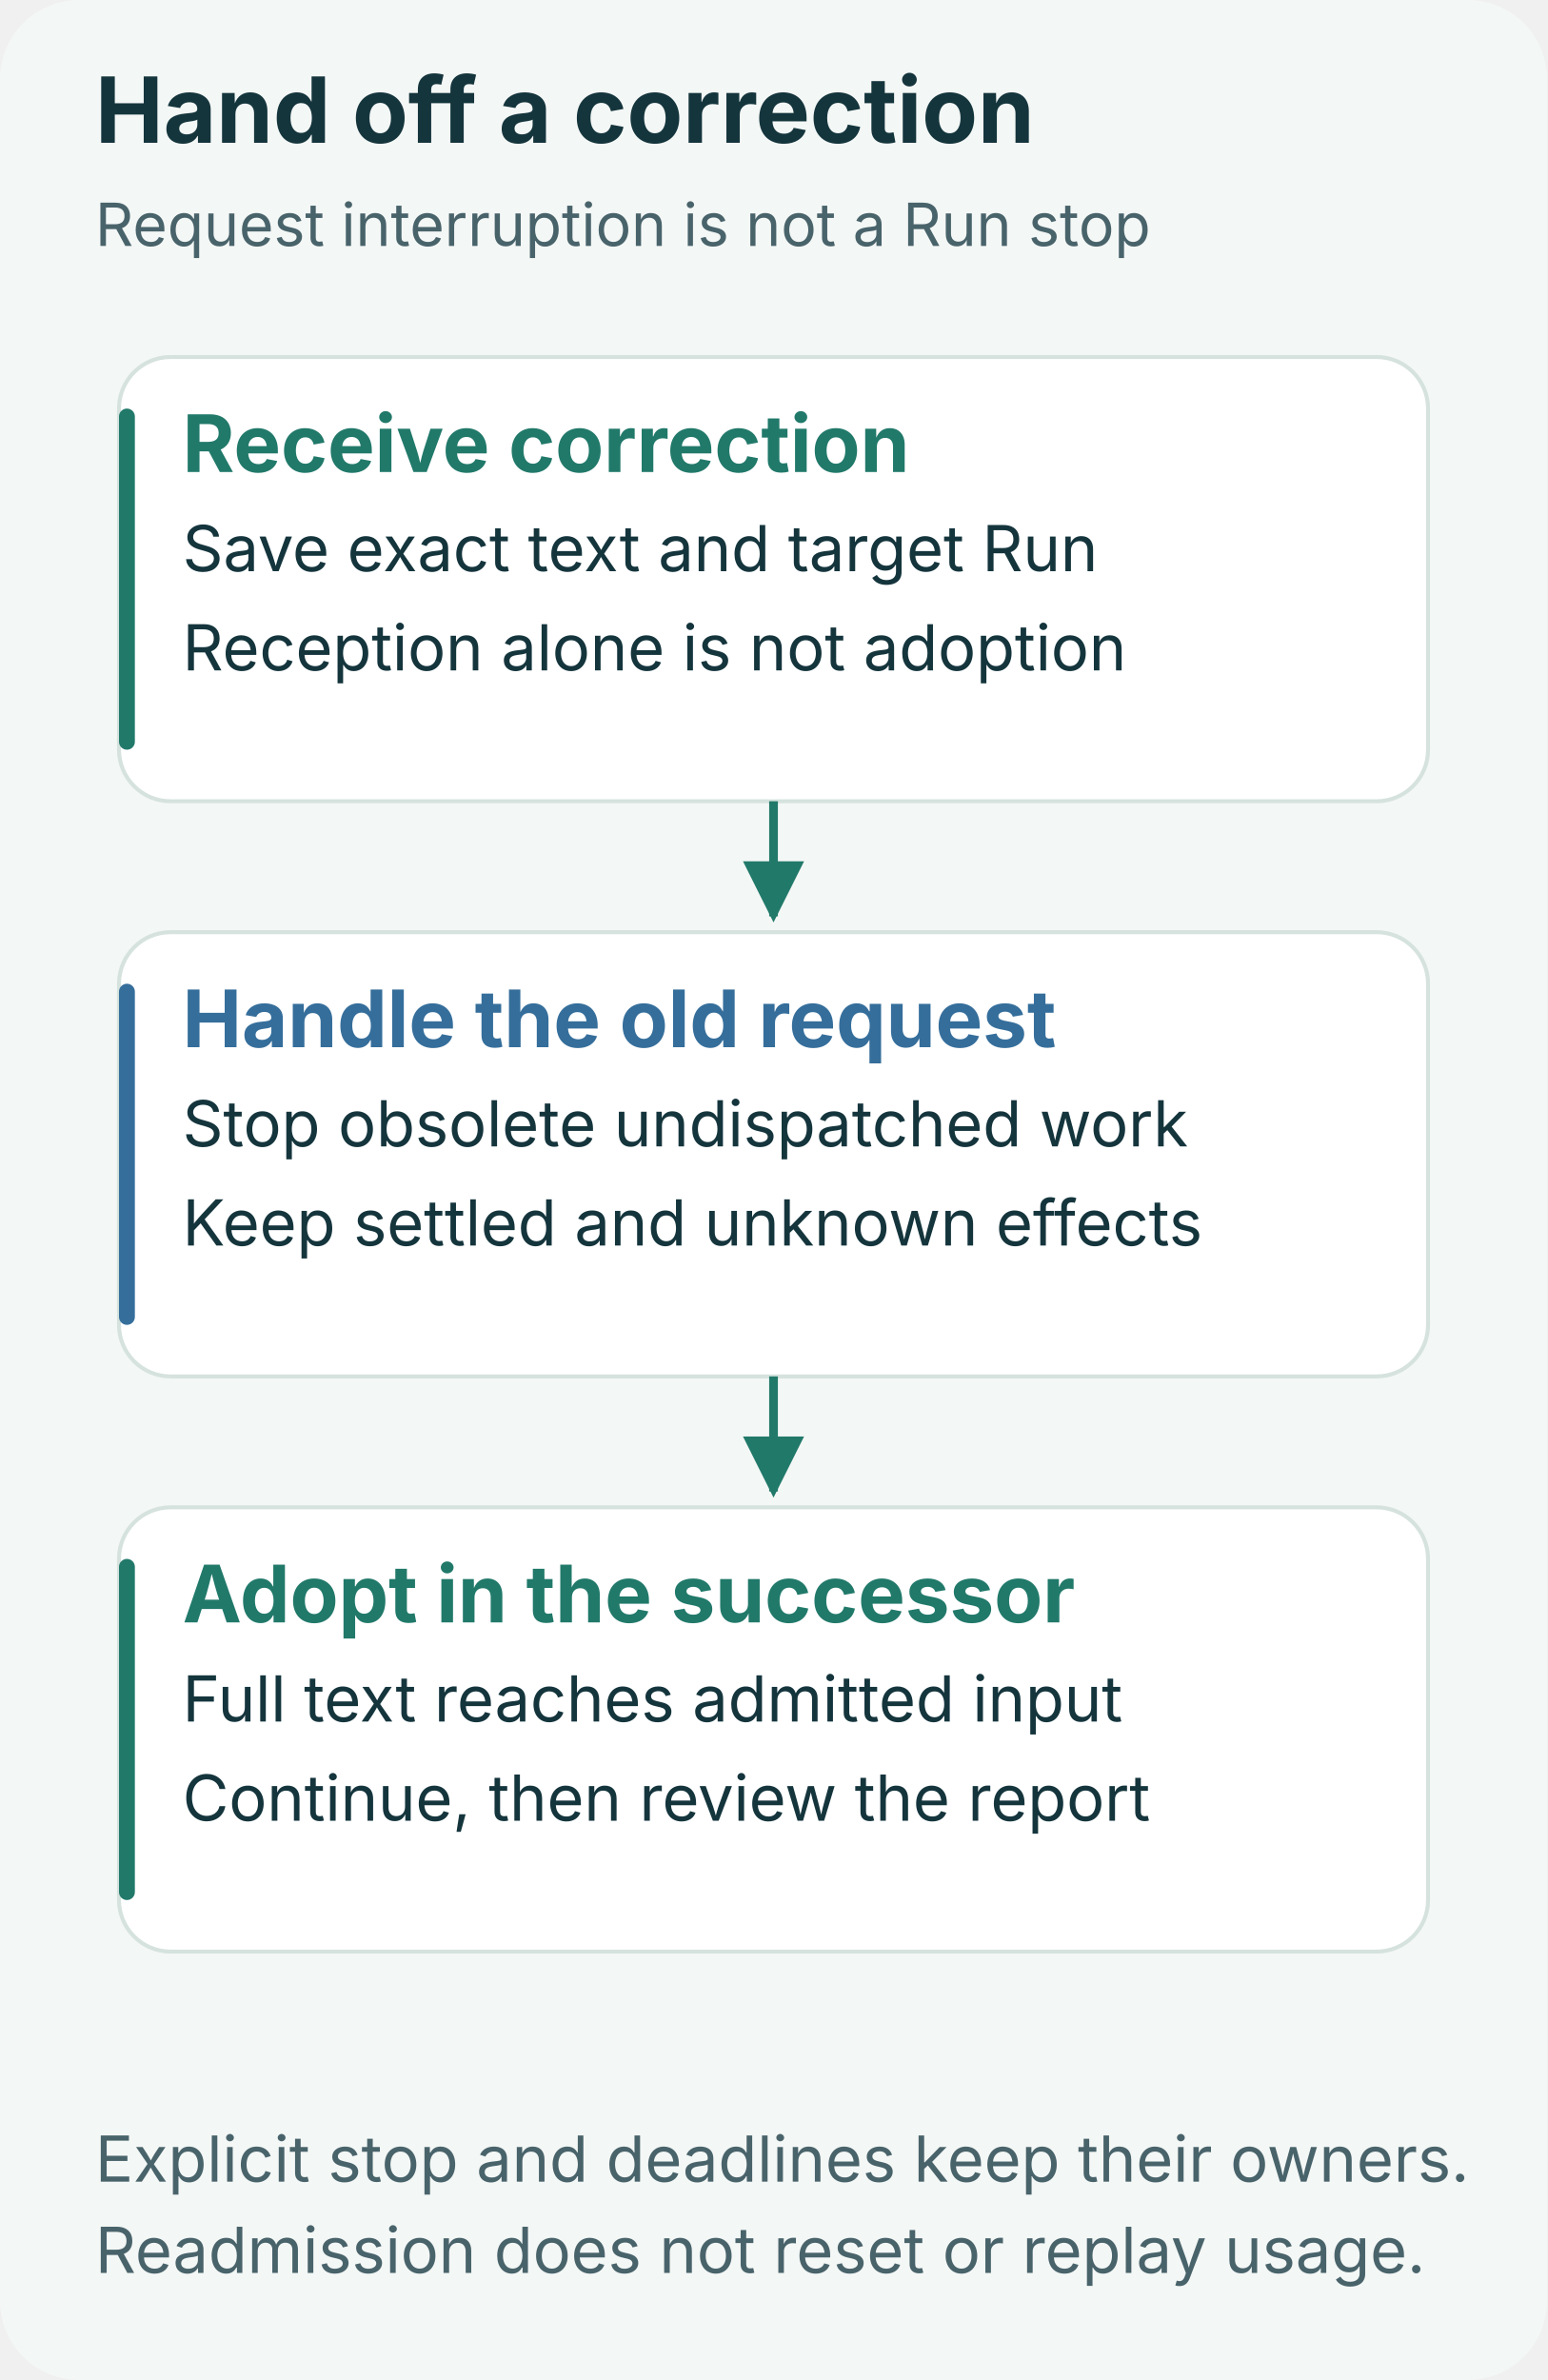
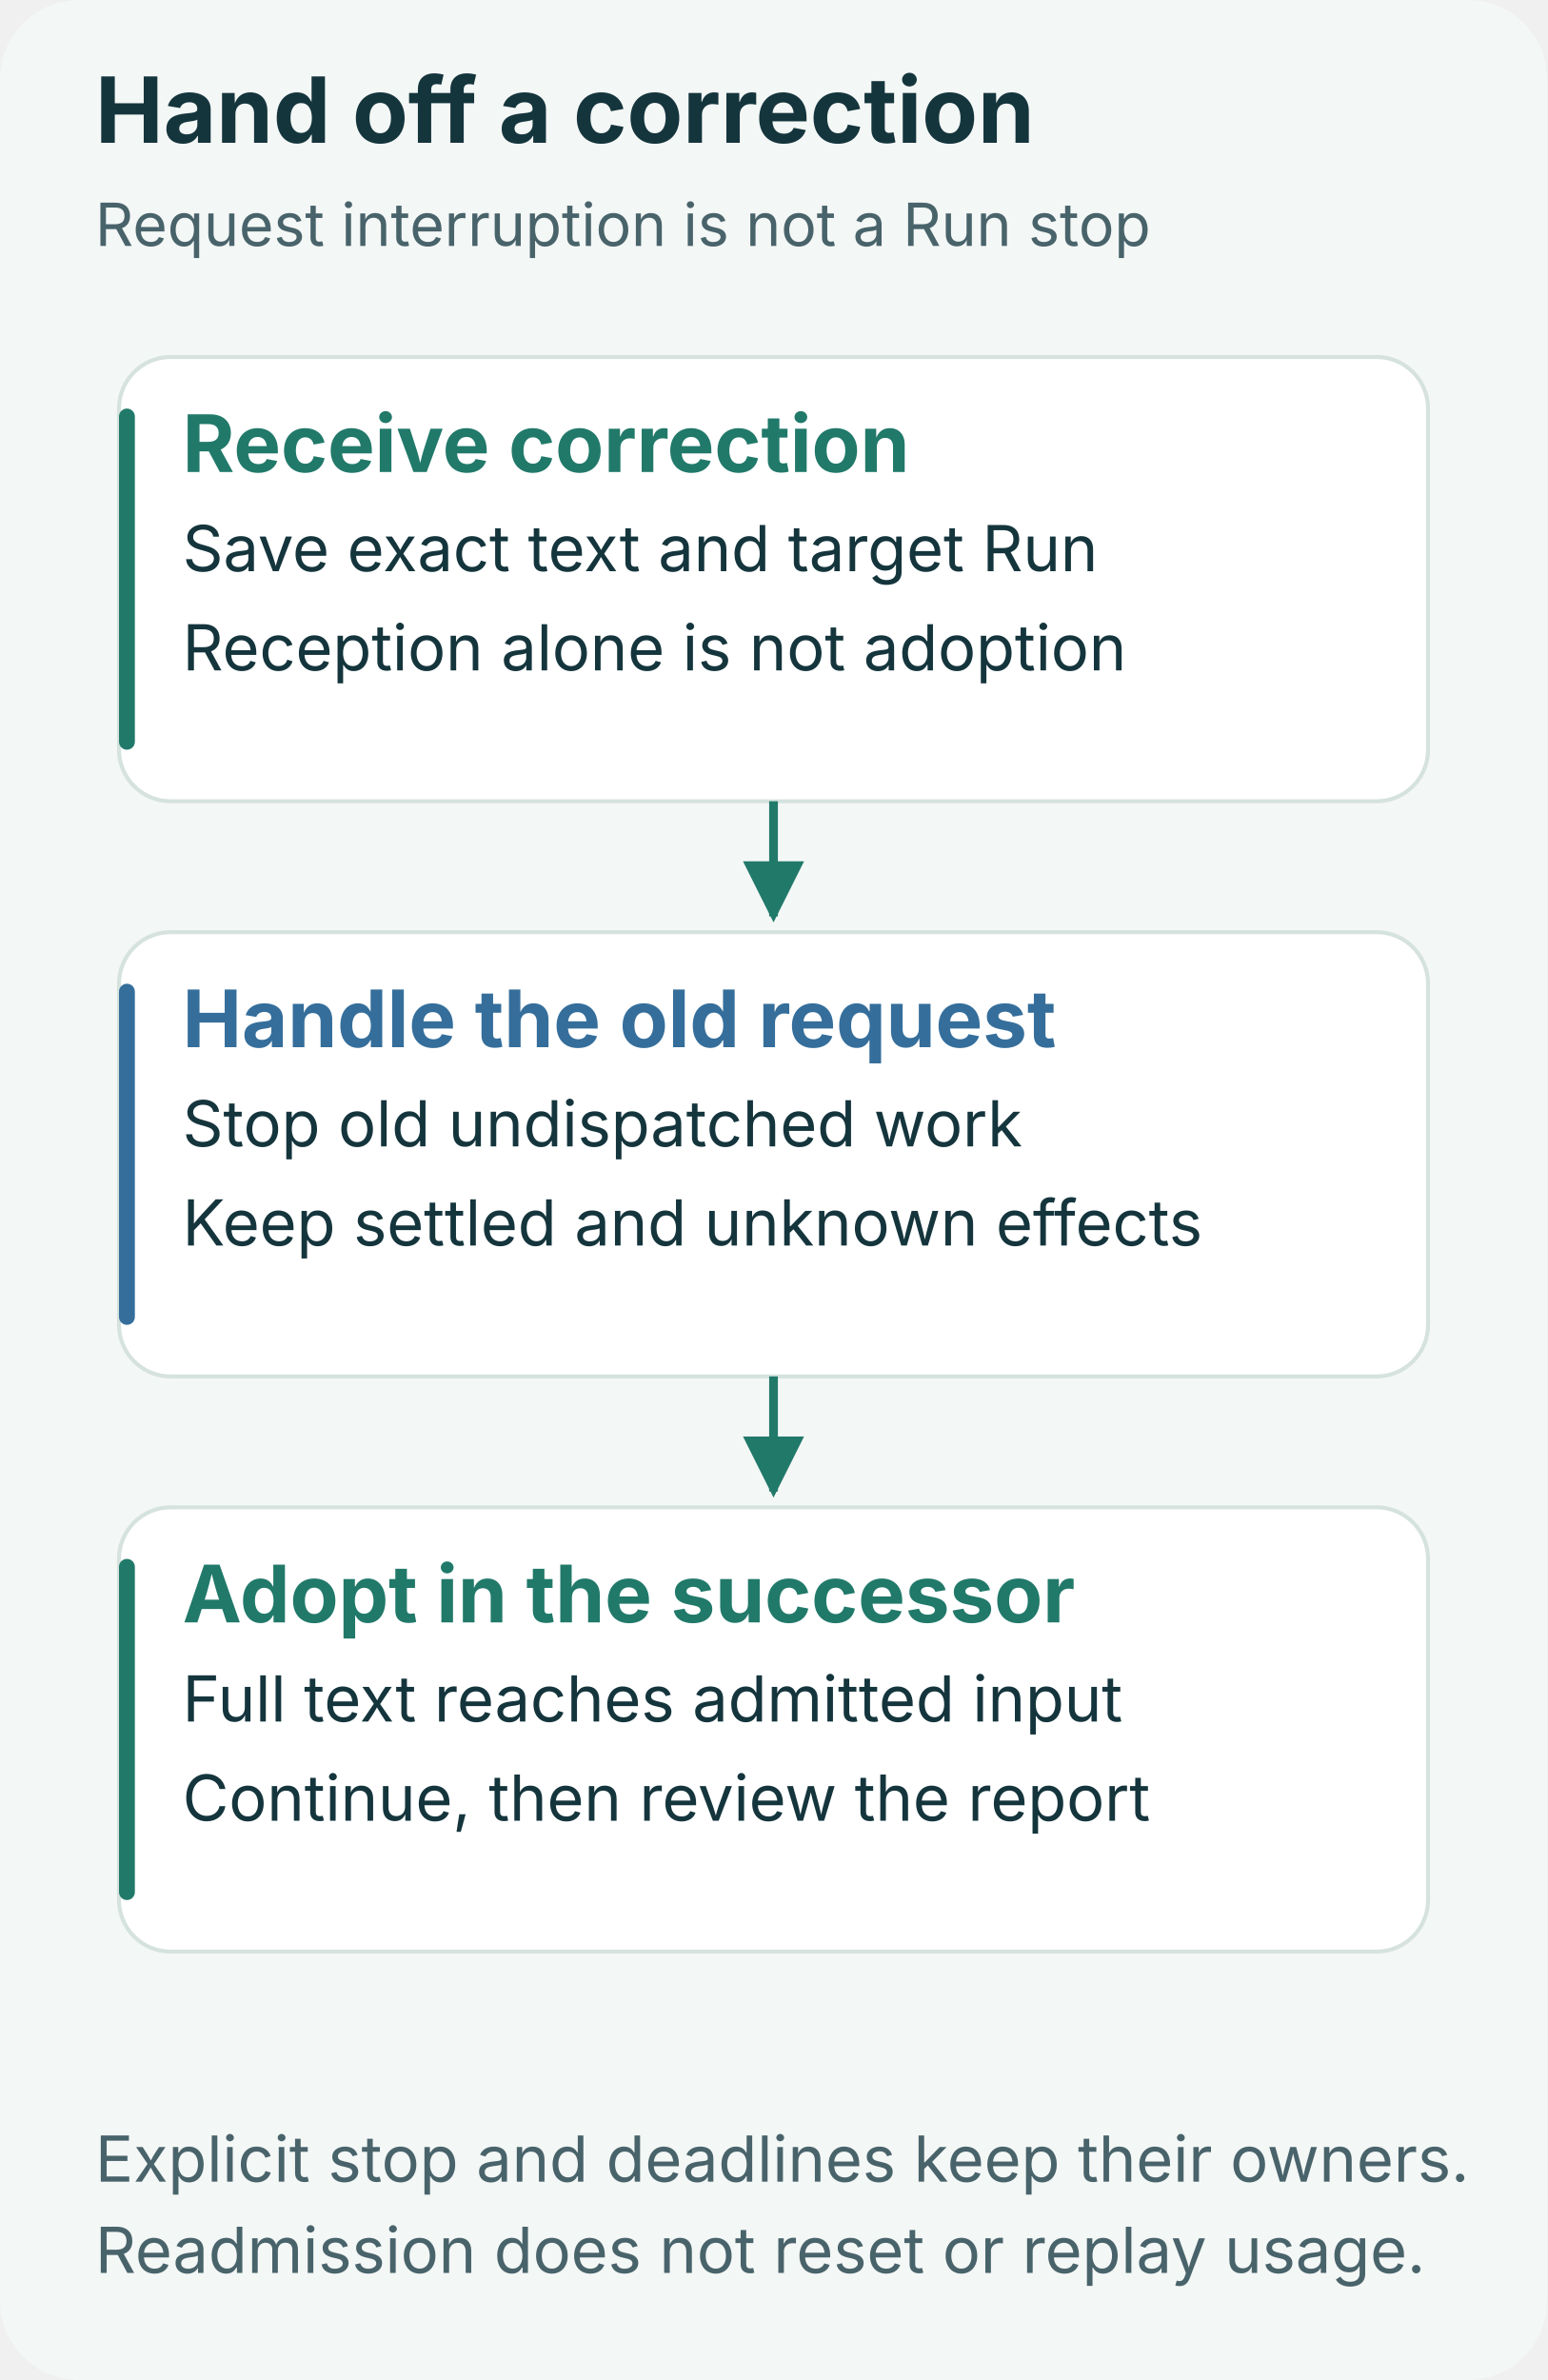
<svg xmlns="http://www.w3.org/2000/svg" width="390" height="600" viewBox="0 0 390 600" role="img" aria-labelledby="title desc">
  <defs>
    <marker id="arrow" viewBox="0 0 10 10" refX="9" refY="5" markerWidth="7" markerHeight="7" orient="auto-start-reverse">
      <path d="M 0 0 L 10 5 L 0 10 z" fill="#21796a" />
    </marker>
  </defs>
  <g font-family="system-ui,-apple-system,BlinkMacSystemFont,Segoe UI,PingFang SC,Microsoft YaHei,sans-serif">
    <rect width="390" height="600" rx="20" fill="#f3f7f5" />
    <text x="24" y="36" font-size="23" font-weight="700" fill="#15353d">Hand off a correction</text>
    <text x="24" y="62" font-size="15" font-weight="400" fill="#49636b">Request interruption is not a Run stop</text>
    <rect x="30" y="90" width="330" height="112" rx="13" fill="#fff" stroke="#d5e2dd" />
    <rect x="30" y="103" width="4" height="86" rx="2" fill="#21796a" />
    <text x="46" y="119" font-size="20" font-weight="700" fill="#21796a">Receive correction</text>
    <text x="46" y="144" font-size="16" font-weight="400" fill="#15353d">Save exact text and target Run</text>
    <text x="46" y="169" font-size="16" font-weight="400" fill="#15353d">Reception alone is not adoption</text>
    <polyline points="195,202 195,231" fill="none" stroke="#21796a" stroke-width="2.2" stroke-linejoin="round" marker-end="url(#arrow)" />
    <rect x="30" y="235" width="330" height="112" rx="13" fill="#fff" stroke="#d5e2dd" />
    <rect x="30" y="248" width="4" height="86" rx="2" fill="#356e9b" />
    <text x="46" y="264" font-size="20" font-weight="700" fill="#356e9b">Handle the old request</text>
-     <text x="46" y="289" font-size="16" font-weight="400" fill="#15353d">Stop obsolete undispatched work</text>
+     <text x="46" y="289" font-size="16" font-weight="400" fill="#15353d">Stop old undispatched work</text>
    <text x="46" y="314" font-size="16" font-weight="400" fill="#15353d">Keep settled and unknown effects</text>
    <polyline points="195,347 195,376" fill="none" stroke="#21796a" stroke-width="2.2" stroke-linejoin="round" marker-end="url(#arrow)" />
    <rect x="30" y="380" width="330" height="112" rx="13" fill="#fff" stroke="#d5e2dd" />
    <rect x="30" y="393" width="4" height="86" rx="2" fill="#21796a" />
    <text x="46" y="409" font-size="20" font-weight="700" fill="#21796a">Adopt in the successor</text>
    <text x="46" y="434" font-size="16" font-weight="400" fill="#15353d">Full text reaches admitted input</text>
    <text x="46" y="459" font-size="16" font-weight="400" fill="#15353d">Continue, then review the report</text>
    <text x="24" y="550" font-size="16" font-weight="400" fill="#49636b">Explicit stop and deadlines keep their owners.</text>
    <text x="24" y="573" font-size="16" font-weight="400" fill="#49636b">Readmission does not reset or replay usage.</text>
  </g>
</svg>
